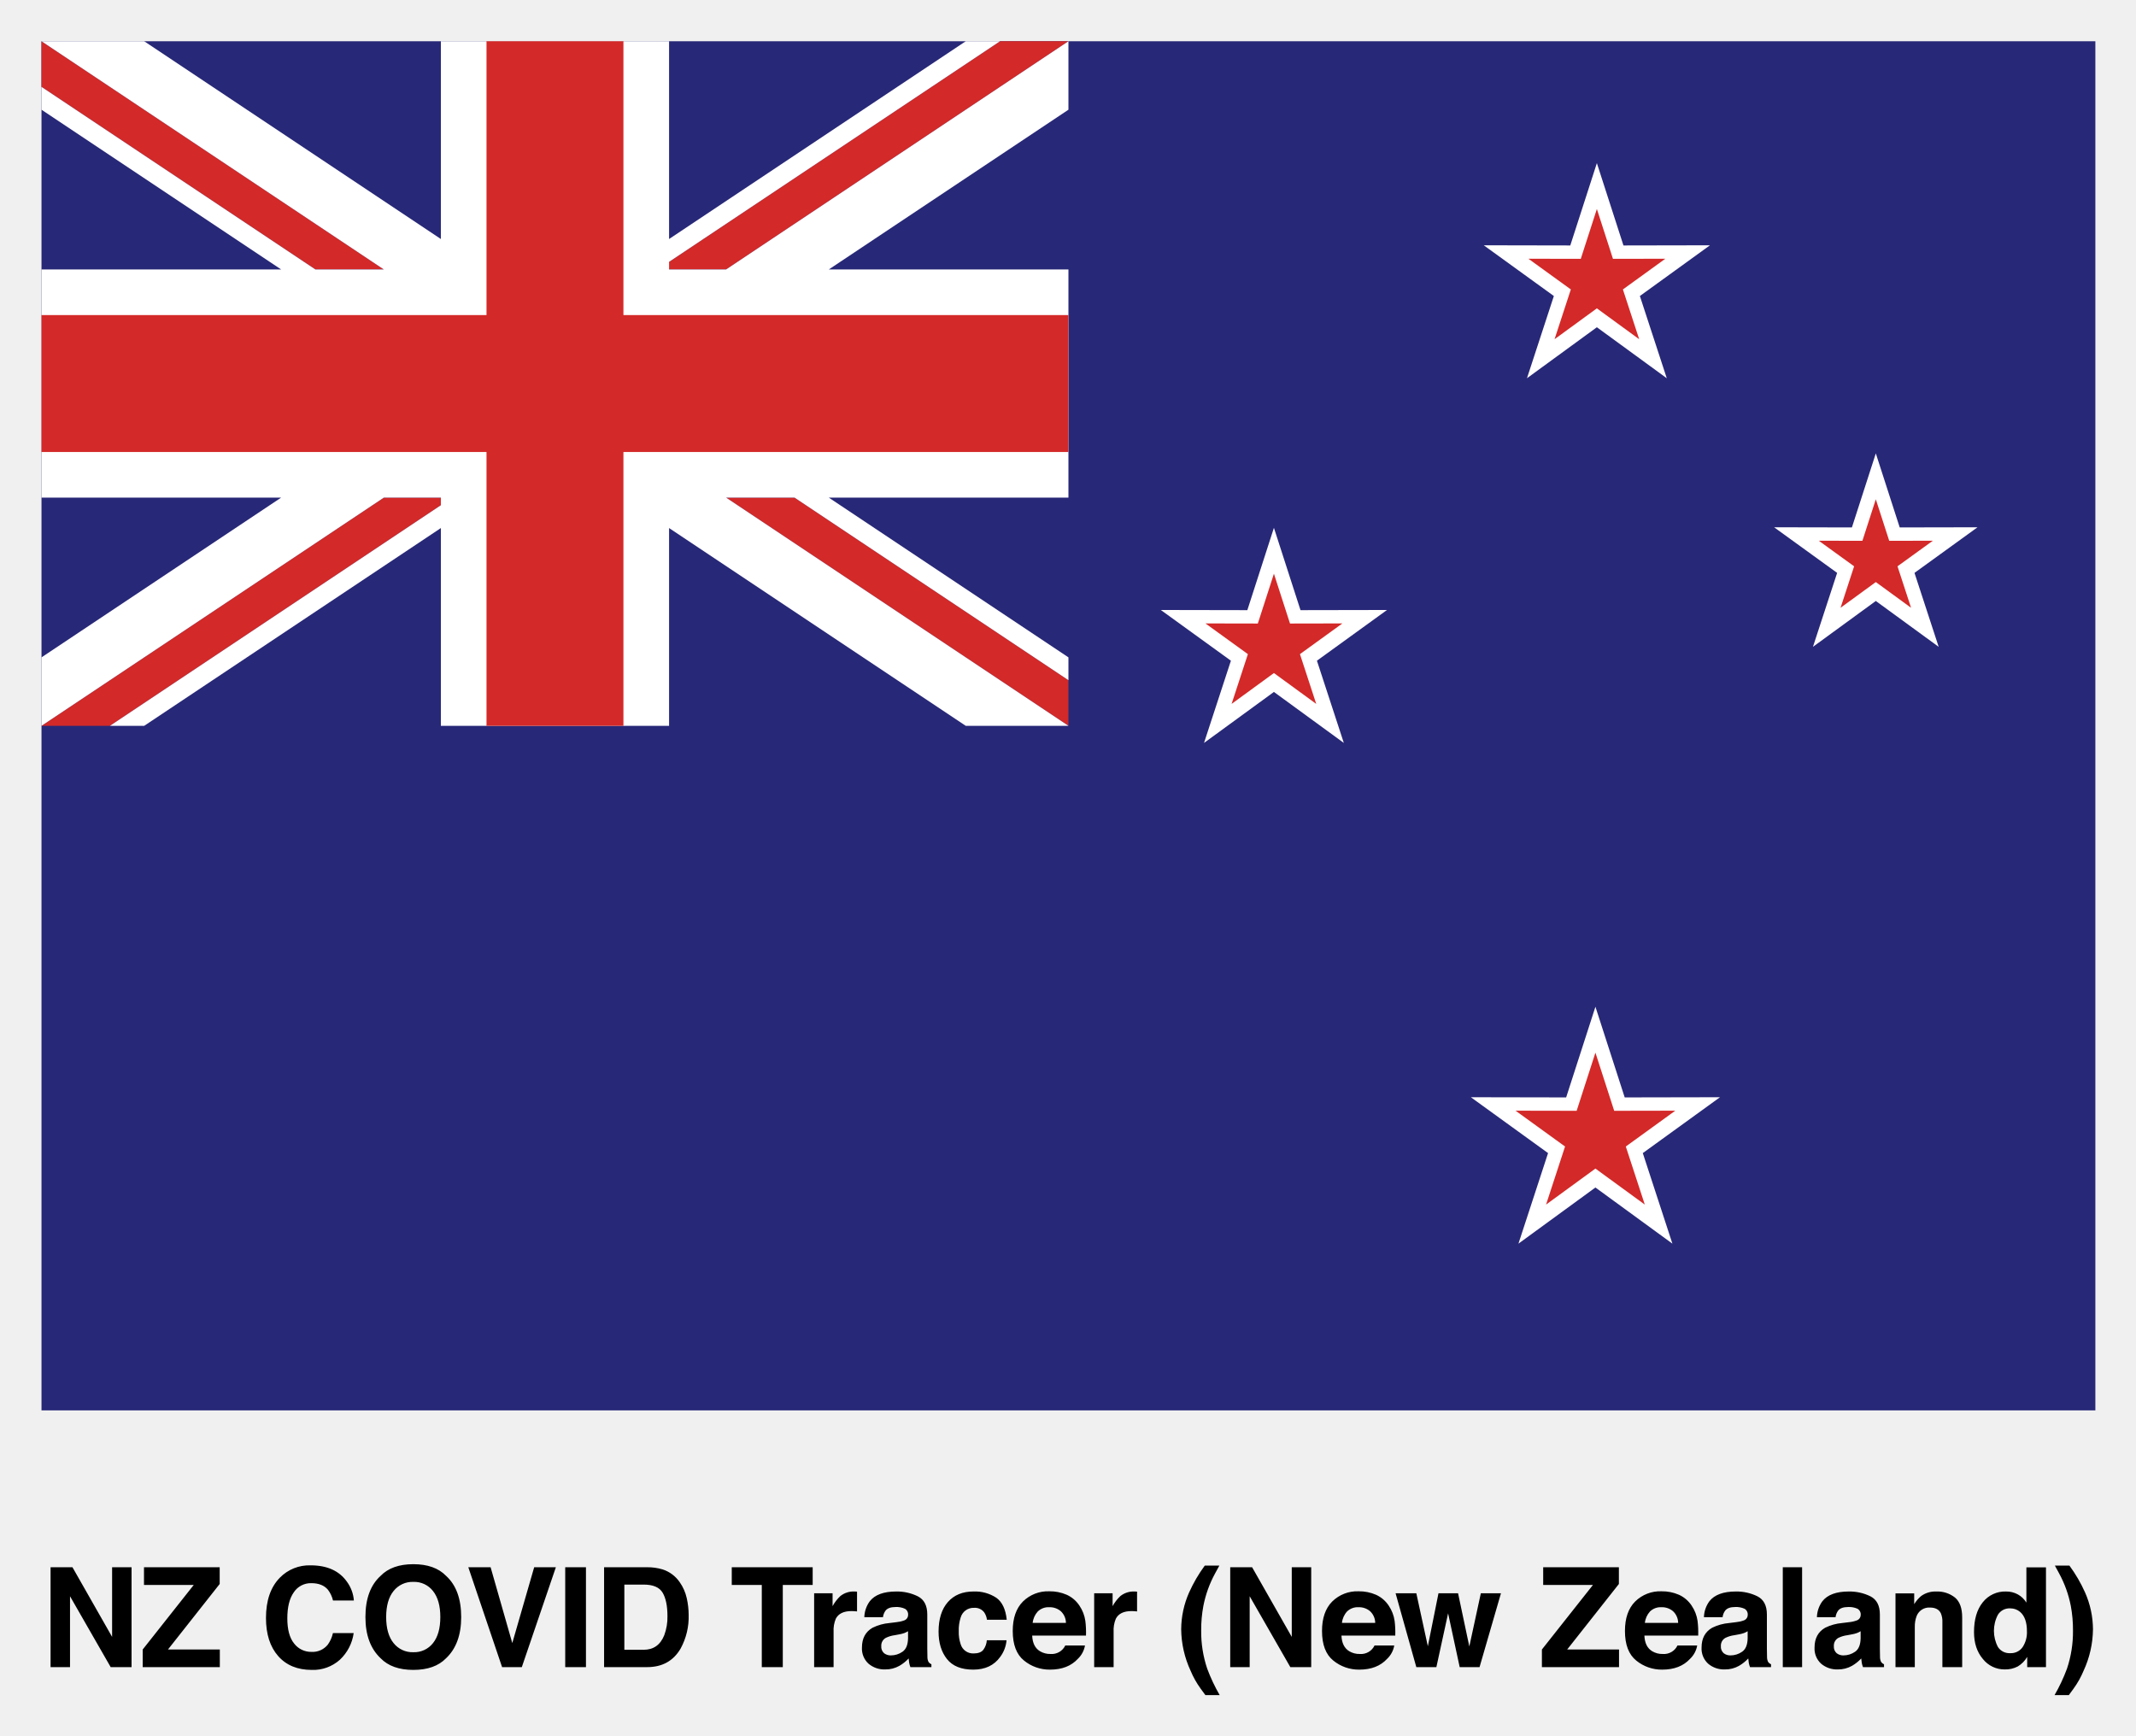
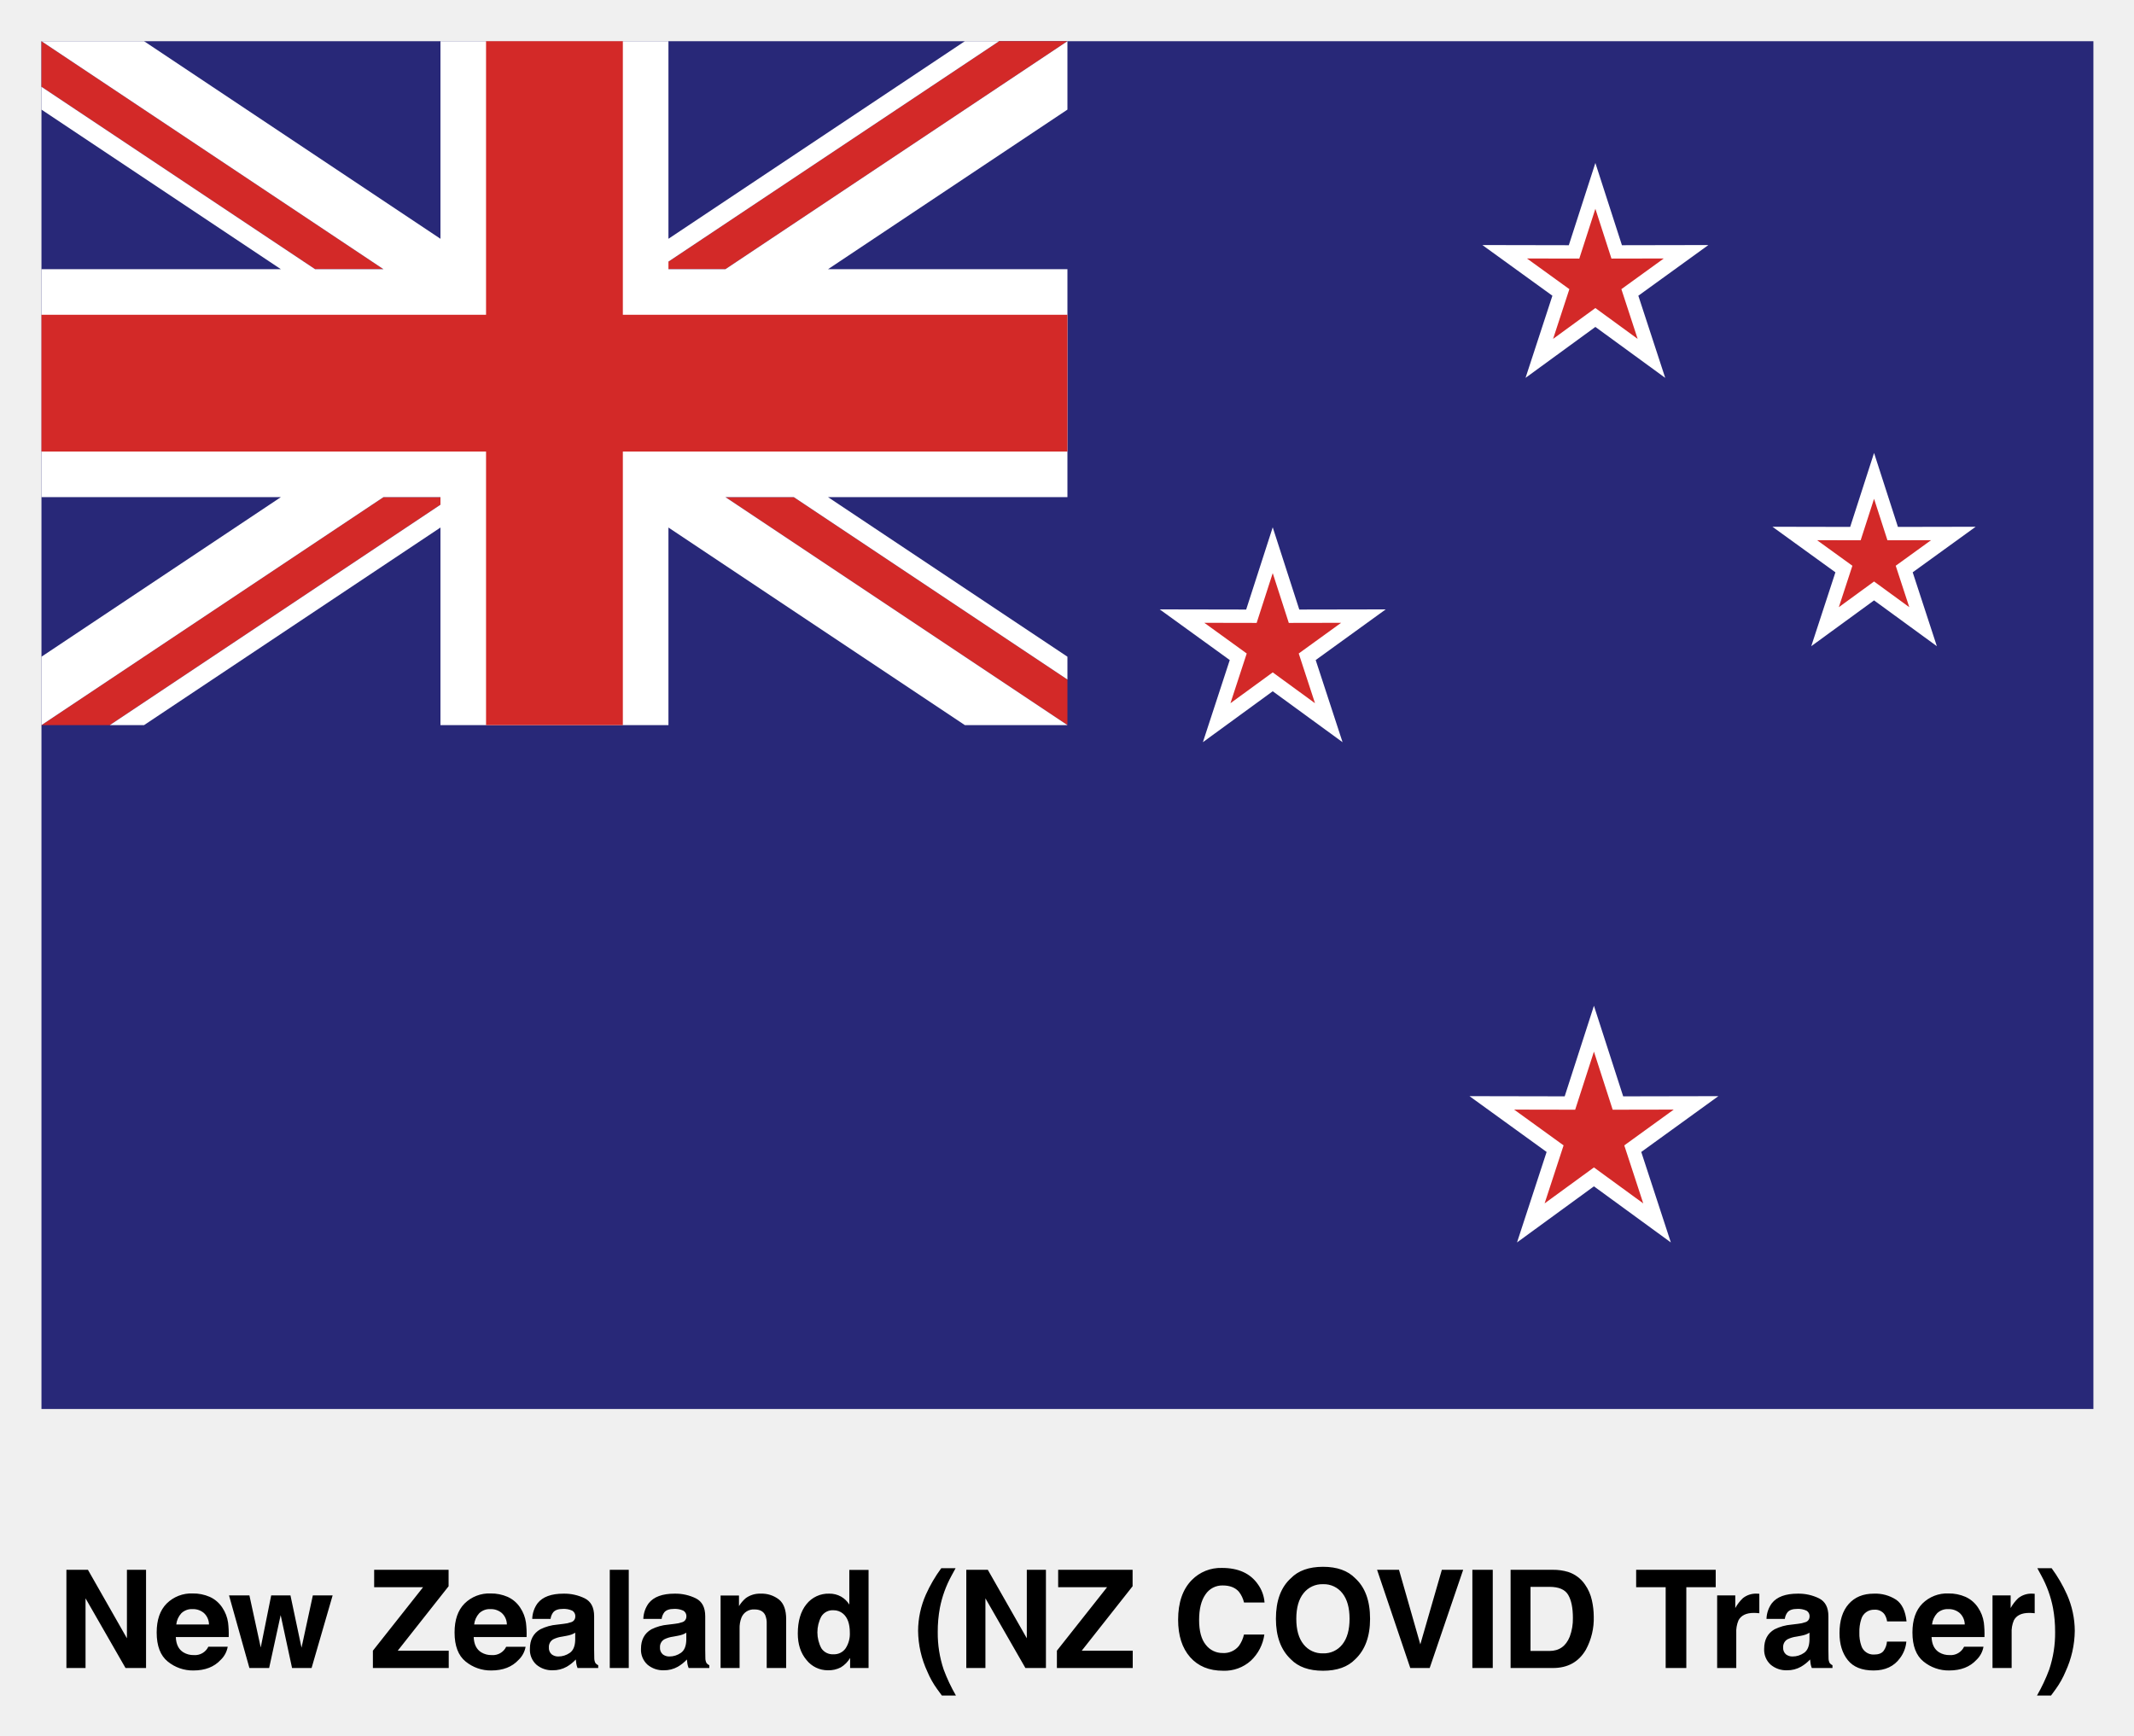
- <svg xmlns="http://www.w3.org/2000/svg" role="img" viewBox="-16.94 -17.44 932.88 757.88">
+ <svg xmlns="http://www.w3.org/2000/svg" role="img" viewBox="-16.94 -17.44 932.88 758.88">
  <defs>
    <style>.cls-2,.cls-4{fill-rule:evenodd}.cls-2{fill:#fff}.cls-4{fill:#d32928}</style>
  </defs>
-   <path d="M5.146 667.094h9.557l17.317 30.42v-30.42h8.495v43.627H31.4l-17.761-30.955v30.955H5.146zM45.384 703.026l22.299-28.207H45.946v-7.725h33.061v7.311L56.419 703.026h22.647v7.695H45.384zm59.9-31.374a17.964 17.964 0 0 1 13.411-5.387q10.893 0 15.93 7.222a15.743 15.743 0 0 1 2.986 8.14h-9.116a12.428 12.428 0 0 0-2.232-4.735q-2.436-2.842-7.22-2.842a8.896 8.896 0 0 0-7.685 4.011q-2.812 4.011-2.812 11.351 0 7.34 2.968 10.996a9.301 9.301 0 0 0 7.542 3.655 8.544 8.544 0 0 0 7.151-3.138 13.77 13.77 0 0 0 2.259-5.062h9.057a19.654 19.654 0 0 1-5.988 11.603 17.427 17.427 0 0 1-12.342 4.47q-9.311 0-14.641-6.038-5.329-6.067-5.329-16.634-0-11.426 6.062-17.611zm72.597 35.192q-4.944 5.09-14.296 5.091-9.353 0-14.296-5.091-6.63-6.245-6.63-17.996 0-11.987 6.63-17.995 4.942-5.09 14.296-5.091 9.353 0 14.296 5.091 6.599 6.009 6.601 17.995 0 11.751-6.601 17.996zm-5.697-6.63q3.18-3.996 3.182-11.366 0-7.34-3.182-11.351a10.399 10.399 0 0 0-8.599-4.011 10.536 10.536 0 0 0-8.643 3.996q-3.227 3.996-3.227 11.365 0 7.37 3.227 11.366a10.538 10.538 0 0 0 8.643 3.995 10.416 10.416 0 0 0 8.599-3.995zm44.175-33.12h9.471l-14.873 43.627h-8.613l-14.754-43.627h9.738l9.471 33.12zm22.613 43.627h-9.058v-43.627h9.058zm33.481-42.68a14.413 14.413 0 0 1 7.435 5.534 19.405 19.405 0 0 1 3.11 7.045 33.801 33.801 0 0 1 .83 7.222 28.98 28.98 0 0 1-3.496 14.739q-4.739 8.14-14.633 8.14h-18.81v-43.627h18.81a22.922 22.922 0 0 1 6.754.947zm-16.714 6.63v28.473h8.419q6.463 0 9.012-6.363a22.415 22.415 0 0 0 1.394-8.317q0-6.659-2.09-10.226-2.09-3.567-8.315-3.566zm82.253-7.577v7.725h-13.053v35.902h-9.175V674.819h-13.112v-7.725zm18.648 10.61c.107.011.35.025.725.045v8.643q-.798-.089-1.421-.119c-.414-.019-.75-.029-1.006-.029q-5.092 0-6.837 3.315a12.892 12.892 0 0 0-.977 5.741v15.421h-8.495v-32.262h8.051v5.624a17.828 17.828 0 0 1 3.403-4.41 9.266 9.266 0 0 1 6.156-1.983c.158 0.0.291.005.4.015zm17.84 13.394a13.364 13.364 0 0 0 3.369-.74 2.538 2.538 0 0 0 1.818-2.397 2.833 2.833 0 0 0-1.396-2.737 8.805 8.805 0 0 0-4.095-.755q-3.031 0-4.29 1.479a6.095 6.095 0 0 0-1.2 2.96h-8.14a12.345 12.345 0 0 1 2.378-6.956q3.359-4.261 11.534-4.262a20.571 20.571 0 0 1 9.452 2.102q4.132 2.102 4.132 7.933v14.799q0 1.538.06 3.729a4.682 4.682 0 0 0 .503 2.25 3.019 3.019 0 0 0 1.243.977v1.243h-9.175a9.378 9.378 0 0 1-.533-1.835q-.148-.858-.236-1.953a17.432 17.432 0 0 1-4.05 3.226 12.23 12.23 0 0 1-6.192 1.568 10.68 10.68 0 0 1-7.278-2.501 8.89 8.89 0 0 1-2.873-7.088q0-5.95 4.622-8.613a20.645 20.645 0 0 1 7.454-2.072zm5.157 3.937a9.366 9.366 0 0 1-1.635.813 13.886 13.886 0 0 1-2.266.577l-1.92.355a12.6 12.6 0 0 0-3.877 1.154 3.852 3.852 0 0 0-1.993 3.581 3.743 3.743 0 0 0 1.217 3.123 4.627 4.627 0 0 0 2.961.962 8.817 8.817 0 0 0 5.094-1.599q2.329-1.598 2.419-5.831zm34.468-5.002a7.466 7.466 0 0 0-1.217-3.256 5.104 5.104 0 0 0-4.42-1.954 5.82 5.82 0 0 0-5.846 4.232 17.58 17.58 0 0 0-.83 5.964 16.16 16.16 0 0 0 .83 5.698 5.642 5.642 0 0 0 5.697 4.025q2.966 0 4.213-1.599a7.945 7.945 0 0 0 1.513-4.144h8.613a14.11 14.11 0 0 1-2.785 7.281q-3.971 5.534-11.762 5.534-7.793 0-11.466-4.617-3.674-4.617-3.674-11.973 0-8.301 4.059-12.919 4.059-4.617 11.199-4.617a16.885 16.885 0 0 1 9.94 2.723q3.866 2.725 4.577 9.62zm34.83-10.92a13.129 13.129 0 0 1 5.575 4.772 15.853 15.853 0 0 1 2.57 6.67 41.239 41.239 0 0 1 .278 6.403h-23.497q.196 4.854 3.374 6.808a8.57 8.57 0 0 0 4.65 1.213 6.551 6.551 0 0 0 6.42-3.699h8.612a10.536 10.536 0 0 1-3.127 5.83q-4.336 4.707-12.138 4.706a17.58 17.58 0 0 1-11.363-3.969q-4.923-3.97-4.924-12.916 0-8.383 4.444-12.856a15.553 15.553 0 0 1 11.537-4.474 18.364 18.364 0 0 1 7.587 1.512zm-12.619 7.287a8.767 8.767 0 0 0-2.247 4.994h14.532a7.037 7.037 0 0 0-2.247-5.098 7.387 7.387 0 0 0-5.003-1.739 6.691 6.691 0 0 0-5.035 1.843zm42.624-8.695c.107.011.35.025.725.045v8.643q-.798-.089-1.421-.119c-.414-.019-.75-.029-1.006-.029q-5.092 0-6.837 3.315a12.892 12.892 0 0 0-.977 5.741v15.421h-8.495v-32.262h8.051v5.624a17.828 17.828 0 0 1 3.403-4.41 9.266 9.266 0 0 1 6.156-1.983c.158 0.0.291.005.4.015zm23.457.399a63.439 63.439 0 0 1 6.838-11.721h6.363l-1.806 3.315a49.349 49.349 0 0 0-5.18 14.325 56.643 56.643 0 0 0-.947 10.715 50.606 50.606 0 0 0 2.635 16.663 75.961 75.961 0 0 0 5.445 11.543h-6.245l-2.101-2.871a38.433 38.433 0 0 1-4.352-7.754 44.175 44.175 0 0 1-4.114-18.114 40.184 40.184 0 0 1 3.463-16.102zm17.952-11.01h9.557l17.317 30.42v-30.42h8.495v43.627h-9.114l-17.761-30.955v30.955h-8.494zm63.658 12.019a13.129 13.129 0 0 1 5.575 4.772 15.853 15.853 0 0 1 2.57 6.67 41.239 41.239 0 0 1 .278 6.403h-23.497q.196 4.854 3.374 6.808a8.57 8.57 0 0 0 4.65 1.213 6.551 6.551 0 0 0 6.42-3.699h8.612a10.536 10.536 0 0 1-3.127 5.83q-4.336 4.707-12.138 4.706a17.58 17.58 0 0 1-11.363-3.969q-4.923-3.97-4.924-12.916 0-8.383 4.444-12.856a15.553 15.553 0 0 1 11.537-4.474 18.364 18.364 0 0 1 7.587 1.512zm-12.619 7.287a8.767 8.767 0 0 0-2.247 4.994h14.532a7.037 7.037 0 0 0-2.247-5.098 7.387 7.387 0 0 0-5.003-1.739 6.691 6.691 0 0 0-5.035 1.843zm39.916-7.94h8.554l4.914 23.234 5.031-23.234h8.791l-9.354 32.262h-8.672l-5.062-23.501-5.12 23.501H601.627l-9.058-32.262h9.058l5.031 23.146zm45.168 24.566l22.299-28.207h-21.736v-7.725h33.061v7.311L667.508 703.026h22.647v7.695h-33.683zm59.84-23.913a13.129 13.129 0 0 1 5.575 4.772 15.853 15.853 0 0 1 2.57 6.67 41.24 41.24 0 0 1 .278 6.403h-23.497q.196 4.854 3.374 6.808a8.57 8.57 0 0 0 4.65 1.213 6.551 6.551 0 0 0 6.42-3.699h8.612a10.536 10.536 0 0 1-3.127 5.83q-4.336 4.707-12.138 4.706a17.58 17.58 0 0 1-11.363-3.969q-4.923-3.97-4.924-12.916 0-8.383 4.444-12.856a15.553 15.553 0 0 1 11.537-4.474 18.364 18.364 0 0 1 7.587 1.512zm-12.619 7.287a8.767 8.767 0 0 0-2.247 4.994h14.532a7.037 7.037 0 0 0-2.247-5.098 7.387 7.387 0 0 0-5.003-1.739 6.691 6.691 0 0 0-5.035 1.843zm37.481 4.698a13.364 13.364 0 0 0 3.369-.74 2.538 2.538 0 0 0 1.818-2.397 2.833 2.833 0 0 0-1.395-2.737 8.805 8.805 0 0 0-4.095-.755q-3.031 0-4.29 1.479a6.095 6.095 0 0 0-1.2 2.96h-8.14a12.345 12.345 0 0 1 2.378-6.956q3.359-4.261 11.534-4.262a20.571 20.571 0 0 1 9.452 2.102q4.132 2.102 4.132 7.933v14.799q0 1.538.06 3.729a4.682 4.682 0 0 0 .503 2.25 3.019 3.019 0 0 0 1.243.977v1.243h-9.175a9.377 9.377 0 0 1-.533-1.835q-.148-.858-.236-1.953a17.432 17.432 0 0 1-4.05 3.226 12.23 12.23 0 0 1-6.192 1.568 10.68 10.68 0 0 1-7.278-2.501 8.89 8.89 0 0 1-2.873-7.088q0-5.95 4.622-8.613a20.645 20.645 0 0 1 7.454-2.072zm5.157 3.937a9.367 9.367 0 0 1-1.635.813 13.886 13.886 0 0 1-2.266.577l-1.92.355a12.6 12.6 0 0 0-3.877 1.154 3.852 3.852 0 0 0-1.993 3.581 3.743 3.743 0 0 0 1.217 3.123 4.627 4.627 0 0 0 2.961.962 8.817 8.817 0 0 0 5.094-1.599q2.329-1.598 2.419-5.831zm23.783 15.687h-8.436v-43.627h8.436zm20.4-19.623a13.364 13.364 0 0 0 3.369-.74 2.538 2.538 0 0 0 1.818-2.397 2.833 2.833 0 0 0-1.395-2.737 8.805 8.805 0 0 0-4.095-.755q-3.031 0-4.29 1.479a6.095 6.095 0 0 0-1.2 2.96H776.583a12.345 12.345 0 0 1 2.378-6.956q3.359-4.261 11.534-4.262a20.571 20.571 0 0 1 9.452 2.102q4.132 2.102 4.132 7.933v14.799q0 1.538.06 3.729a4.682 4.682 0 0 0 .503 2.25 3.019 3.019 0 0 0 1.243.977v1.243H796.71a9.377 9.377 0 0 1-.533-1.835q-.148-.858-.236-1.953a17.432 17.432 0 0 1-4.05 3.226 12.23 12.23 0 0 1-6.192 1.568 10.68 10.68 0 0 1-7.278-2.501 8.89 8.89 0 0 1-2.873-7.088q0-5.95 4.622-8.613a20.645 20.645 0 0 1 7.454-2.072zm5.157 3.937a9.367 9.367 0 0 1-1.635.813 13.886 13.886 0 0 1-2.266.577l-1.92.355a12.6 12.6 0 0 0-3.877 1.154 3.852 3.852 0 0 0-1.993 3.581 3.743 3.743 0 0 0 1.217 3.123 4.627 4.627 0 0 0 2.961.962 8.817 8.817 0 0 0 5.094-1.599q2.329-1.598 2.419-5.831zm41.185-14.726q3.168 2.621 3.169 8.688v21.725h-8.643V691.098a9.019 9.019 0 0 0-.676-3.907q-1.235-2.486-4.701-2.486a5.827 5.827 0 0 0-5.847 3.641 12.583 12.583 0 0 0-.823 4.913v17.463h-8.435V678.519h8.169v4.706a14.287 14.287 0 0 1 3.064-3.582 10.626 10.626 0 0 1 6.573-1.953 12.365 12.365 0 0 1 8.148 2.619zm27.514-1.332a10.249 10.249 0 0 1 3.7 3.567V667.153h8.554v43.568h-8.199v-4.47a11.879 11.879 0 0 1-4.114 4.174 11.55 11.55 0 0 1-5.741 1.302 11.985 11.985 0 0 1-9.516-4.572q-3.863-4.573-3.863-11.735 0-8.259 3.804-12.994a12.374 12.374 0 0 1 10.167-4.735 10.415 10.415 0 0 1 5.209 1.287zm2.072 22.983a11.769 11.769 0 0 0 1.864-6.896q0-5.919-2.989-8.465a6.433 6.433 0 0 0-4.262-1.539 5.926 5.926 0 0 0-5.432 2.797 15.082 15.082 0 0 0 .029 14.089 5.957 5.957 0 0 0 5.343 2.679 6.23 6.23 0 0 0 5.446-2.664zm27.251-23.856a40.242 40.242 0 0 1 3.457 16.102 44.24 44.24 0 0 1-4.106 18.114 38.515 38.515 0 0 1-4.344 7.754l-2.098 2.871h-6.234a76.128 76.128 0 0 0 5.427-11.543 50.812 50.812 0 0 0 2.624-16.663 56.898 56.898 0 0 0-.943-10.715 49.502 49.502 0 0 0-5.16-14.325l-1.799-3.315h6.352a63.482 63.482 0 0 1 6.825 11.721z" />
  <g id="Layer_1-2" data-name="Layer_1">
    <path fill="#282878" fill-rule="evenodd" d="M1.187.577h897.006v598.004H1.187V.577z" />
    <path d="M680.479 53.809l11.61 35.961 37.79-.073-30.618 22.153 11.749 35.915-30.531-22.27-30.53 22.27 11.745-35.915-30.614-22.153 37.79.073 11.609-35.961z" class="cls-2" />
    <path fill="none" d="M802.305 180.59l10.437 32.337 33.982-.065-27.528 19.919 10.561 32.297-27.452-20.026-27.453 20.026 10.561-32.297-27.528-19.919 33.983.065 10.437-32.337z" />
    <path d="M802.305 180.59l10.437 32.337 33.982-.065-27.528 19.919 10.561 32.297-27.452-20.026-27.453 20.026 10.561-32.297-27.528-19.919 33.983.065 10.437-32.337zm-262.871 32.509l11.609 35.96 37.786-.072-30.613 22.152 11.748 35.915-30.53-22.269-30.53 22.269 11.745-35.915-30.614-22.152 37.79.072 11.609-35.96zm140.415 209.187l12.786 39.603 41.617-.083-33.716 24.398 12.933 39.556-33.62-24.526-33.623 24.526 12.937-39.556-33.716-24.398 41.617.083 12.785-39.603z" class="cls-2" />
    <path d="M135.738 100.245h14.95L1.187.577v19.934l119.601 79.734h14.95zm194.351 99.667h-29.9l149.501 99.667v-19.933l-119.601-79.734zm-44.85-99.667h14.95L449.69.577h-29.9l-149.501 99.668h14.95zM16.137 299.579h14.95l149.501-99.667h-29.9L1.187 299.579h14.95z" class="cls-4" />
    <path d="M105.838 199.912L1.187 269.679v29.9l149.501-99.667h24.917v3.322L31.087 299.579h14.95l129.568-86.378v86.378h99.667v-86.378l129.568 86.378h44.85l-149.501-99.667h29.9l119.601 79.734v-9.967l-104.651-69.767H449.69v-99.667H345.039L449.69 30.478V.577l-149.501 99.668h-24.917v-3.322L419.79.577h-14.95L275.272 86.956V.577h-99.667v86.379L46.037.577H1.187l149.501 99.668h-29.9L1.187 20.511v9.967l104.651 69.767H1.187v99.667h104.651z" class="cls-2" />
    <path d="M195.538 299.579V179.978H1.187v-59.8h194.351V.577h59.801v119.601H449.69v59.8H255.339v119.601h-59.801zm484.311 142.76l8.197 25.395 26.687-.052-21.62 15.648 8.297 25.363-21.561-15.727-21.56 15.727 8.293-25.363-21.62-15.648 26.687.052 8.2-25.395zM539.434 233.134l7.025 21.768 22.875-.044-18.53 13.41 7.109 21.74-18.479-13.48-18.482 13.48 7.112-21.74-18.534-13.41 22.876.044 7.028-21.768zm262.871-32.497l5.852 18.136 19.061-.037-15.441 11.171 5.924 18.113-15.396-11.231-15.397 11.231 5.924-18.113-15.44-11.171 19.056.037 5.857-18.136zM680.479 73.845l7.029 21.768 22.872-.044-18.531 13.409 7.109 21.741-18.479-13.48-18.482 13.48 7.112-21.741-18.53-13.409 22.872.044 7.028-21.768z" class="cls-4" />
  </g>
+   <path d="M12.092 668.884H21.499l17.045 29.941v-29.941h8.36v42.94H37.934l-17.48-30.468v30.468h-8.361zM74.749 680.715a12.917 12.917 0 0 1 5.487 4.697 15.615 15.615 0 0 1 2.529 6.564 40.664 40.664 0 0 1 .274 6.303H59.913q.192 4.777 3.32 6.7a8.436 8.436 0 0 0 4.577 1.194 6.451 6.451 0 0 0 6.319-3.642h8.477a10.374 10.374 0 0 1-3.078 5.739Q75.261 712.903 67.582 712.903a17.31 17.31 0 0 1-11.185-3.907q-4.846-3.907-4.846-12.713 0-8.25 4.374-12.653a15.307 15.307 0 0 1 11.355-4.403 18.073 18.073 0 0 1 7.468 1.488zm-12.421 7.172a8.635 8.635 0 0 0-2.212 4.915h14.304a6.921 6.921 0 0 0-2.212-5.017 7.273 7.273 0 0 0-4.924-1.713 6.586 6.586 0 0 0-4.956 1.815zm39.287-7.815h8.419l4.836 22.869 4.952-22.869h8.652l-9.206 31.754h-8.535L105.752 688.694l-5.04 23.131h-8.623L83.175 680.071h8.914l4.952 22.781zm44.456 24.18l21.948-27.763H146.625v-7.604h32.54v7.195l-22.232 28.171h22.291v7.574H146.071zm58.898-23.536a12.917 12.917 0 0 1 5.487 4.697 15.614 15.614 0 0 1 2.529 6.564 40.665 40.665 0 0 1 .274 6.303H190.134q.192 4.777 3.32 6.7a8.436 8.436 0 0 0 4.577 1.194 6.451 6.451 0 0 0 6.319-3.642h8.477a10.374 10.374 0 0 1-3.078 5.739q-4.267 4.632-11.946 4.632a17.31 17.31 0 0 1-11.185-3.907q-4.846-3.907-4.846-12.713 0-8.25 4.374-12.653a15.307 15.307 0 0 1 11.355-4.403 18.073 18.073 0 0 1 7.468 1.488zm-12.421 7.172a8.635 8.635 0 0 0-2.212 4.915h14.304a6.921 6.921 0 0 0-2.212-5.017 7.273 7.273 0 0 0-4.924-1.713 6.586 6.586 0 0 0-4.956 1.815zm36.891 4.624a13.074 13.074 0 0 0 3.316-.729 2.498 2.498 0 0 0 1.79-2.359 2.79 2.79 0 0 0-1.373-2.694 8.684 8.684 0 0 0-4.031-.743q-2.982 0-4.223 1.457a6.002 6.002 0 0 0-1.181 2.913h-8.012a12.149 12.149 0 0 1 2.341-6.847q3.306-4.194 11.353-4.194a20.242 20.242 0 0 1 9.304 2.068q4.066 2.068 4.066 7.807v14.566q0 1.515.059 3.671a4.6 4.6 0 0 0 .495 2.214 2.966 2.966 0 0 0 1.224.961v1.224h-9.031a9.161 9.161 0 0 1-.524-1.807q-.146-.844-.232-1.922a17.158 17.158 0 0 1-3.985 3.175 12.042 12.042 0 0 1-6.095 1.544 10.521 10.521 0 0 1-7.165-2.461 8.756 8.756 0 0 1-2.827-6.978q0-5.855 4.549-8.478a20.326 20.326 0 0 1 7.337-2.039zm5.077 3.875a9.222 9.222 0 0 1-1.61.801 13.566 13.566 0 0 1-2.229.568l-1.89.35a12.434 12.434 0 0 0-3.816 1.136 3.792 3.792 0 0 0-1.961 3.525 3.682 3.682 0 0 0 1.198 3.073 4.552 4.552 0 0 0 2.913.946 8.676 8.676 0 0 0 5.014-1.573q2.294-1.573 2.382-5.738zm23.407 15.439h-8.303v-42.94h8.303zm20.079-19.314a13.074 13.074 0 0 0 3.316-.729 2.498 2.498 0 0 0 1.79-2.359 2.79 2.79 0 0 0-1.373-2.694 8.684 8.684 0 0 0-4.031-.743q-2.982 0-4.223 1.457a6.002 6.002 0 0 0-1.181 2.913h-8.012a12.149 12.149 0 0 1 2.341-6.847q3.306-4.194 11.353-4.194a20.242 20.242 0 0 1 9.304 2.068q4.066 2.068 4.066 7.807v14.566q0 1.515.059 3.671a4.6 4.6 0 0 0 .495 2.214 2.966 2.966 0 0 0 1.224.961v1.224h-9.031a9.161 9.161 0 0 1-.524-1.807q-.146-.844-.232-1.922a17.158 17.158 0 0 1-3.985 3.175 12.042 12.042 0 0 1-6.095 1.544 10.521 10.521 0 0 1-7.165-2.461 8.756 8.756 0 0 1-2.827-6.978q0-5.855 4.549-8.478a20.326 20.326 0 0 1 7.337-2.039zm5.077 3.875a9.222 9.222 0 0 1-1.61.801 13.566 13.566 0 0 1-2.229.568l-1.89.35a12.434 12.434 0 0 0-3.816 1.136 3.792 3.792 0 0 0-1.961 3.525 3.682 3.682 0 0 0 1.198 3.073 4.553 4.553 0 0 0 2.913.946 8.676 8.676 0 0 0 5.014-1.573q2.294-1.573 2.382-5.738zm40.536-14.493q3.119 2.578 3.119 8.55v21.383h-8.507v-19.314a8.874 8.874 0 0 0-.665-3.846q-1.216-2.446-4.627-2.446a5.735 5.735 0 0 0-5.755 3.583 12.385 12.385 0 0 0-.81 4.836v17.188h-8.303v-31.695h8.04v4.632a14.07 14.07 0 0 1 3.018-3.524 10.45 10.45 0 0 1 6.469-1.923 12.17 12.17 0 0 1 8.02 2.578zm27.08-1.312a10.094 10.094 0 0 1 3.642 3.511V668.943h8.419v42.882h-8.069v-4.398a11.72 11.72 0 0 1-4.05 4.107 11.367 11.367 0 0 1-5.651 1.281 11.8 11.8 0 0 1-9.366-4.501q-3.801-4.5-3.802-11.551 0-8.127 3.744-12.788a12.177 12.177 0 0 1 10.007-4.661 10.245 10.245 0 0 1 5.127 1.267zm2.039 22.621a11.582 11.582 0 0 0 1.835-6.788q0-5.826-2.942-8.331a6.332 6.332 0 0 0-4.194-1.515 5.829 5.829 0 0 0-5.346 2.753 14.842 14.842 0 0 0 .029 13.866 5.863 5.863 0 0 0 5.258 2.637 6.13 6.13 0 0 0 5.36-2.622zm35.075-23.48a62.472 62.472 0 0 1 6.729-11.536h6.264l-1.777 3.263a48.562 48.562 0 0 0-5.098 14.101 55.726 55.726 0 0 0-.933 10.545 49.824 49.824 0 0 0 2.593 16.401 74.806 74.806 0 0 0 5.36 11.361h-6.146l-2.068-2.825a37.899 37.899 0 0 1-4.283-7.633 43.473 43.473 0 0 1-4.049-17.829 39.549 39.549 0 0 1 3.408-15.848zm17.669-10.837h9.407l17.045 29.941v-29.941h8.36v42.94h-8.971l-17.48-30.468v30.468h-8.361zm39.605 35.366l21.948-27.763h-21.395v-7.604h32.54v7.195l-22.232 28.171h22.291v7.574H445.085zm58.958-30.88a17.678 17.678 0 0 1 13.199-5.302q10.721 0 15.679 7.108a15.495 15.495 0 0 1 2.939 8.011h-8.973a12.227 12.227 0 0 0-2.197-4.661q-2.398-2.796-7.106-2.796a8.754 8.754 0 0 0-7.562 3.947q-2.769 3.948-2.769 11.172 0 7.225 2.921 10.822a9.154 9.154 0 0 0 7.423 3.598 8.409 8.409 0 0 0 7.039-3.088 13.559 13.559 0 0 0 2.223-4.981h8.915a19.345 19.345 0 0 1-5.895 11.42 17.151 17.151 0 0 1-12.147 4.398q-9.164 0-14.41-5.942-5.244-5.972-5.245-16.372 0-11.246 5.967-17.334zm71.452 34.638q-4.866 5.011-14.071 5.011-9.205 0-14.07-5.011-6.526-6.146-6.525-17.712 0-11.798 6.525-17.712 4.865-5.011 14.07-5.011 9.205 0 14.071 5.011 6.495 5.914 6.496 17.712 0 11.565-6.496 17.712zm-5.608-6.525q3.132-3.933 3.132-11.187 0-7.225-3.132-11.172a10.233 10.233 0 0 0-8.463-3.947 10.369 10.369 0 0 0-8.506 3.933q-3.176 3.933-3.176 11.187 0 7.254 3.176 11.187a10.369 10.369 0 0 0 8.506 3.933 10.248 10.248 0 0 0 8.463-3.933zm43.48-32.599h9.322l-14.64 42.94h-8.478l-14.521-42.94h9.585l9.321 32.599zm22.257 42.94h-8.914v-42.94h8.914zm32.954-42.008a14.19 14.19 0 0 1 7.318 5.447 19.112 19.112 0 0 1 3.061 6.934 33.223 33.223 0 0 1 .817 7.108 28.529 28.529 0 0 1-3.44 14.508q-4.666 8.011-14.402 8.011H643.418v-42.94h18.514a22.594 22.594 0 0 1 6.646.933zm-16.45 6.525v28.024h8.287q6.36 0 8.869-6.263a22.065 22.065 0 0 0 1.372-8.187q0-6.554-2.058-10.064-2.057-3.511-8.184-3.511zm80.959-7.458v7.604h-12.848v35.337H711.209V676.488h-12.906v-7.604zm18.353 10.444q.16.015.714.043v8.507q-.787-.088-1.398-.116-.612-.029-.99-.029-5.011 0-6.729 3.263a12.695 12.695 0 0 0-.962 5.651v15.178h-8.36V680.071h7.924v5.535a17.576 17.576 0 0 1 3.351-4.341 9.119 9.119 0 0 1 6.059-1.951c.155-0.0.287.005.394.015zm17.559 13.182a13.074 13.074 0 0 0 3.316-.729 2.498 2.498 0 0 0 1.79-2.359 2.79 2.79 0 0 0-1.373-2.694 8.684 8.684 0 0 0-4.031-.743q-2.982 0-4.223 1.457a6.002 6.002 0 0 0-1.181 2.913h-8.012a12.149 12.149 0 0 1 2.341-6.847q3.306-4.194 11.353-4.194a20.242 20.242 0 0 1 9.304 2.068q4.066 2.068 4.066 7.807v14.566q0 1.515.059 3.671a4.6 4.6 0 0 0 .495 2.214 2.966 2.966 0 0 0 1.224.961v1.224h-9.031a9.161 9.161 0 0 1-.524-1.807q-.146-.844-.232-1.922a17.158 17.158 0 0 1-3.985 3.175 12.042 12.042 0 0 1-6.095 1.544 10.521 10.521 0 0 1-7.165-2.461 8.756 8.756 0 0 1-2.827-6.978q0-5.855 4.549-8.478a20.326 20.326 0 0 1 7.337-2.039zm5.077 3.875a9.221 9.221 0 0 1-1.61.801 13.566 13.566 0 0 1-2.229.568l-1.89.35a12.434 12.434 0 0 0-3.816 1.136 3.792 3.792 0 0 0-1.961 3.525 3.682 3.682 0 0 0 1.198 3.073 4.553 4.553 0 0 0 2.913.946 8.676 8.676 0 0 0 5.014-1.573q2.294-1.573 2.382-5.738zM808 691.462a7.347 7.347 0 0 0-1.197-3.204 5.023 5.023 0 0 0-4.351-1.923 5.728 5.728 0 0 0-5.753 4.166 17.275 17.275 0 0 0-.817 5.869 15.883 15.883 0 0 0 .817 5.608 5.551 5.551 0 0 0 5.606 3.962q2.921 0 4.146-1.573a7.815 7.815 0 0 0 1.49-4.078h8.477a13.88 13.88 0 0 1-2.741 7.166q-3.908 5.448-11.576 5.448-7.67 0-11.285-4.545-3.617-4.544-3.616-11.784 0-8.171 3.995-12.716 3.995-4.544 11.022-4.544a16.613 16.613 0 0 1 9.783 2.68q3.806 2.681 4.506 9.468zm34.282-10.747a12.917 12.917 0 0 1 5.487 4.697 15.614 15.614 0 0 1 2.529 6.564 40.665 40.665 0 0 1 .274 6.303h-23.127q.192 4.777 3.32 6.7a8.436 8.436 0 0 0 4.577 1.194 6.451 6.451 0 0 0 6.319-3.642h8.477a10.374 10.374 0 0 1-3.078 5.739q-4.267 4.632-11.946 4.632a17.31 17.31 0 0 1-11.185-3.907q-4.846-3.907-4.846-12.713 0-8.25 4.374-12.653a15.307 15.307 0 0 1 11.355-4.403 18.073 18.073 0 0 1 7.468 1.488zm-12.421 7.172a8.635 8.635 0 0 0-2.212 4.915h14.304a6.921 6.921 0 0 0-2.212-5.017 7.273 7.273 0 0 0-4.924-1.713 6.586 6.586 0 0 0-4.956 1.815zm41.953-8.558q.16.015.714.043v8.507q-.787-.088-1.398-.116-.612-.029-.99-.029-5.011 0-6.729 3.263a12.695 12.695 0 0 0-.962 5.651v15.178h-8.36V680.071h7.924v5.535a17.576 17.576 0 0 1 3.351-4.341 9.119 9.119 0 0 1 6.059-1.951c.155-0.0.287.005.394.015zm14.834.393a39.608 39.608 0 0 1 3.403 15.848 43.539 43.539 0 0 1-4.042 17.829 37.981 37.981 0 0 1-4.275 7.633l-2.064 2.825h-6.137a74.856 74.856 0 0 0 5.341-11.361 49.978 49.978 0 0 0 2.583-16.401 56.065 56.065 0 0 0-.928-10.545 48.72 48.72 0 0 0-5.08-14.101l-1.771-3.263h6.253a62.516 62.516 0 0 1 6.717 11.536z" />
</svg>
